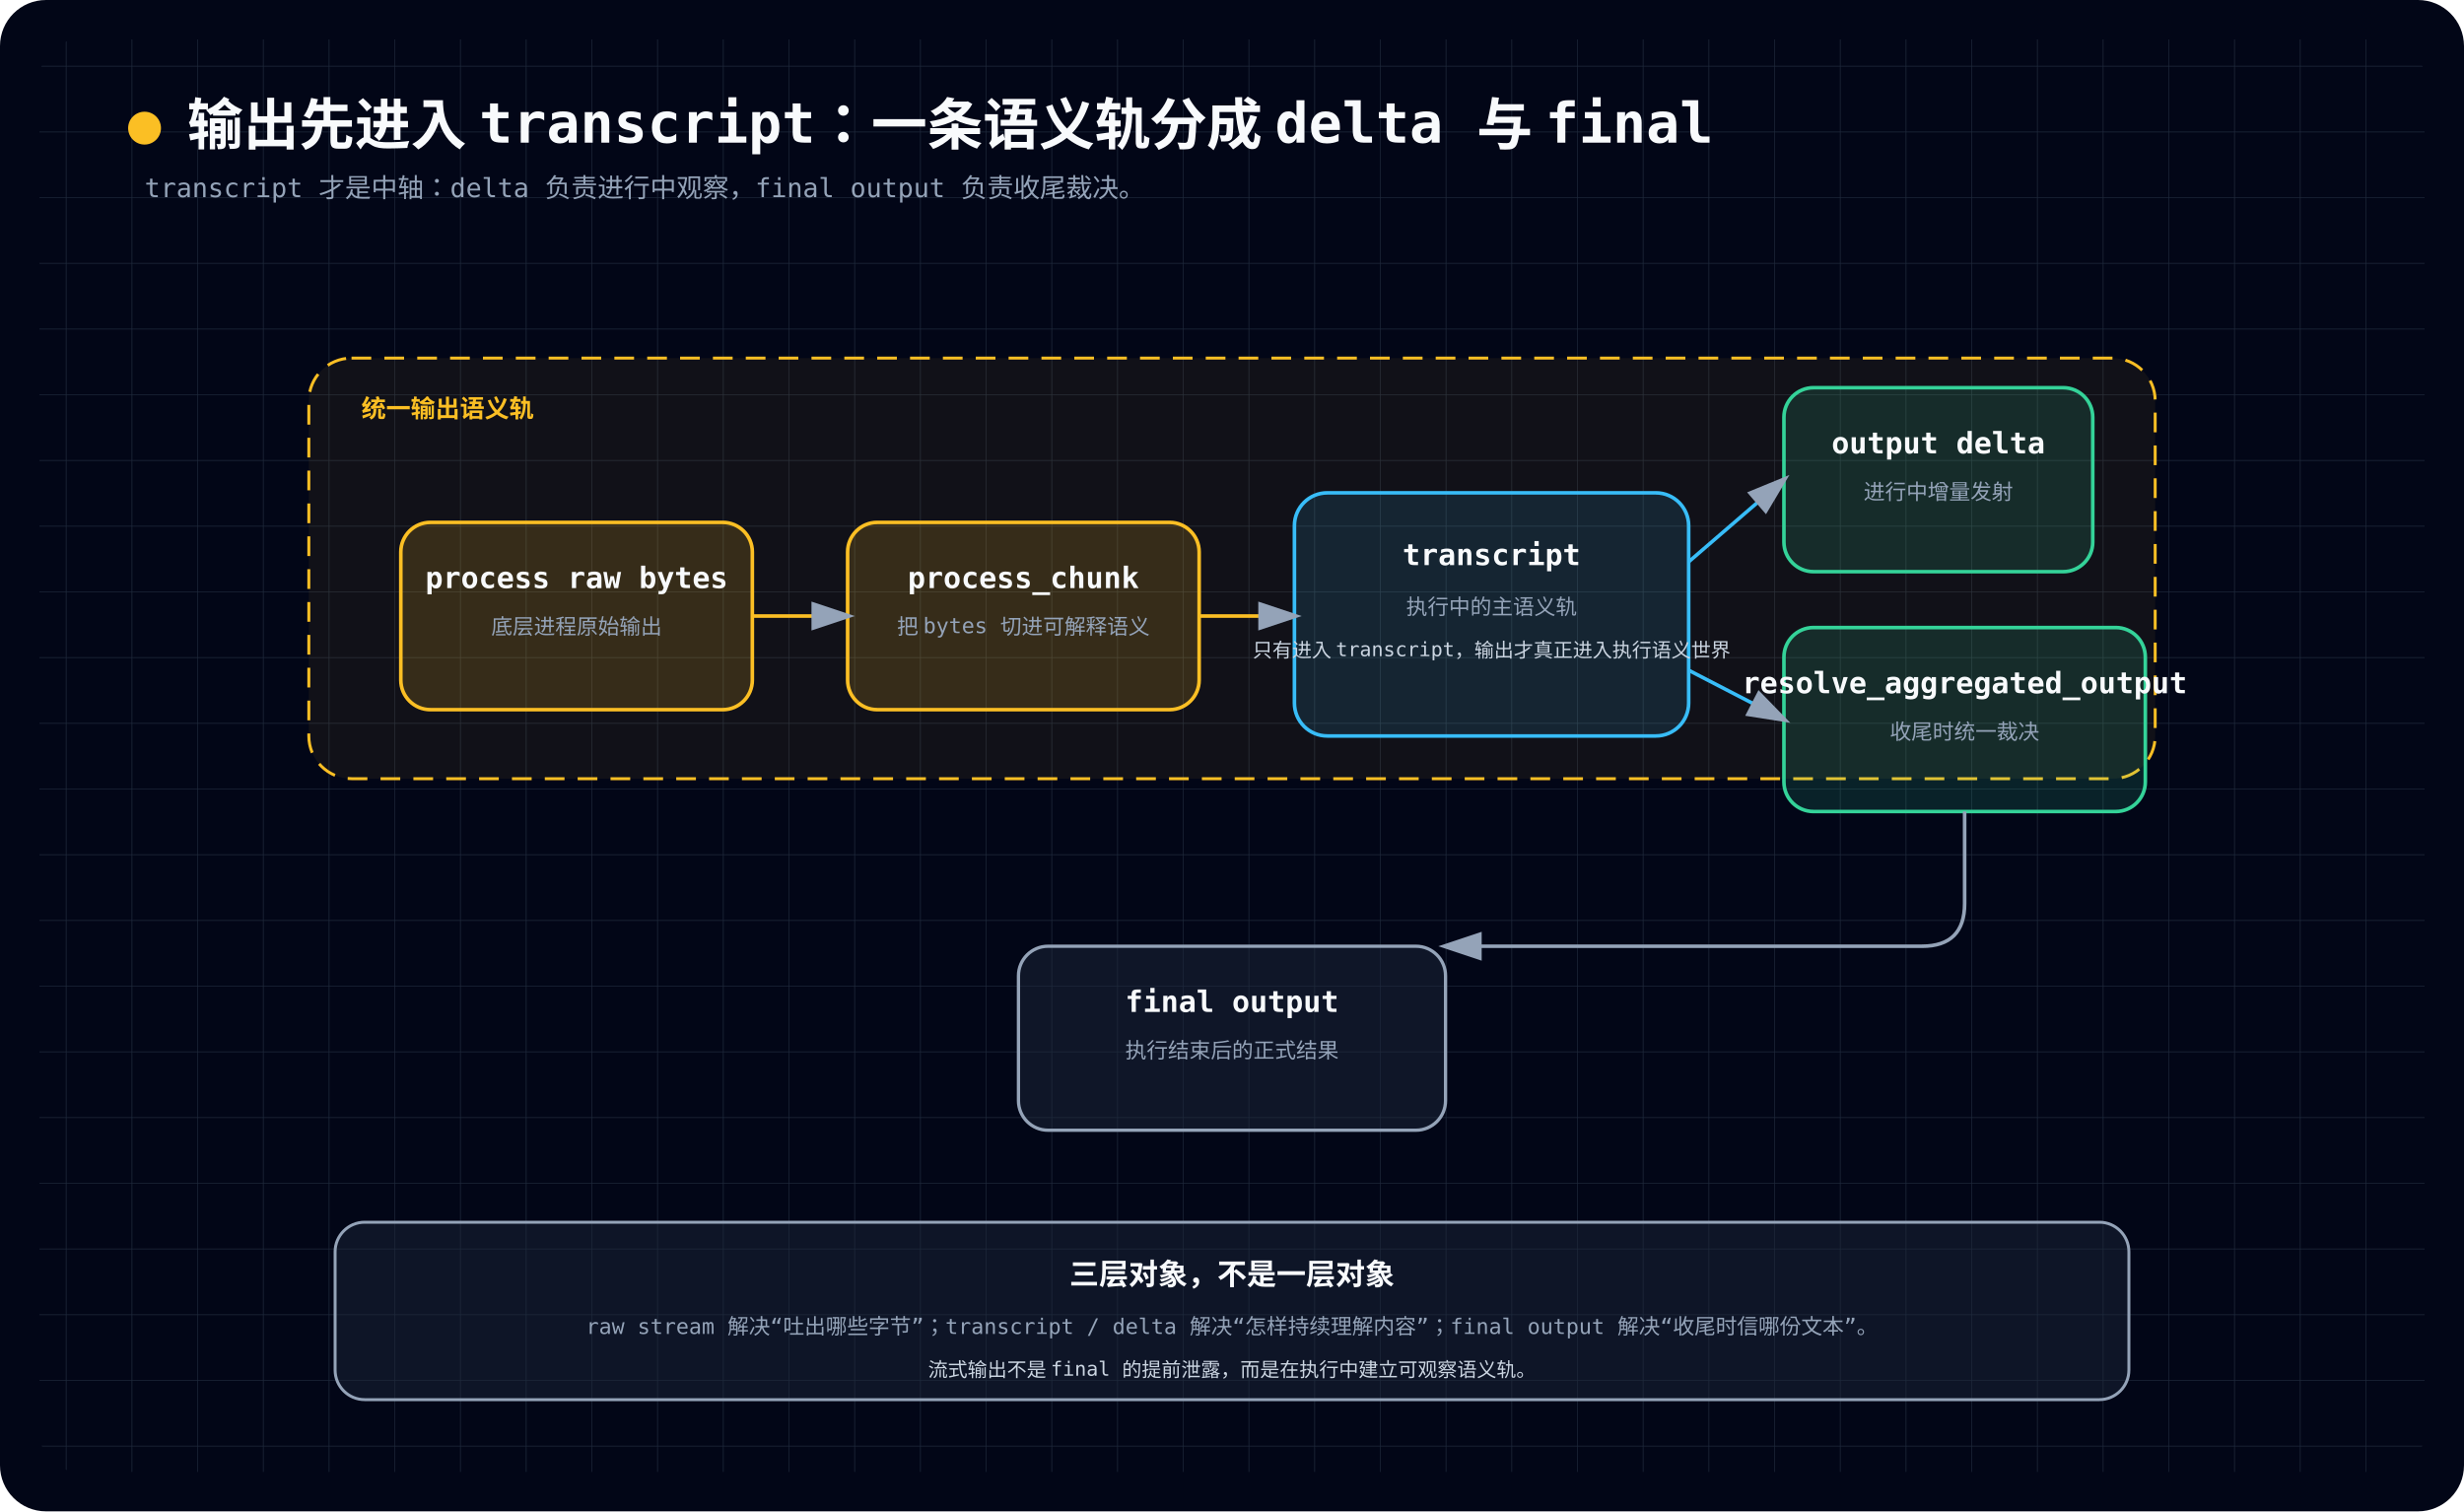
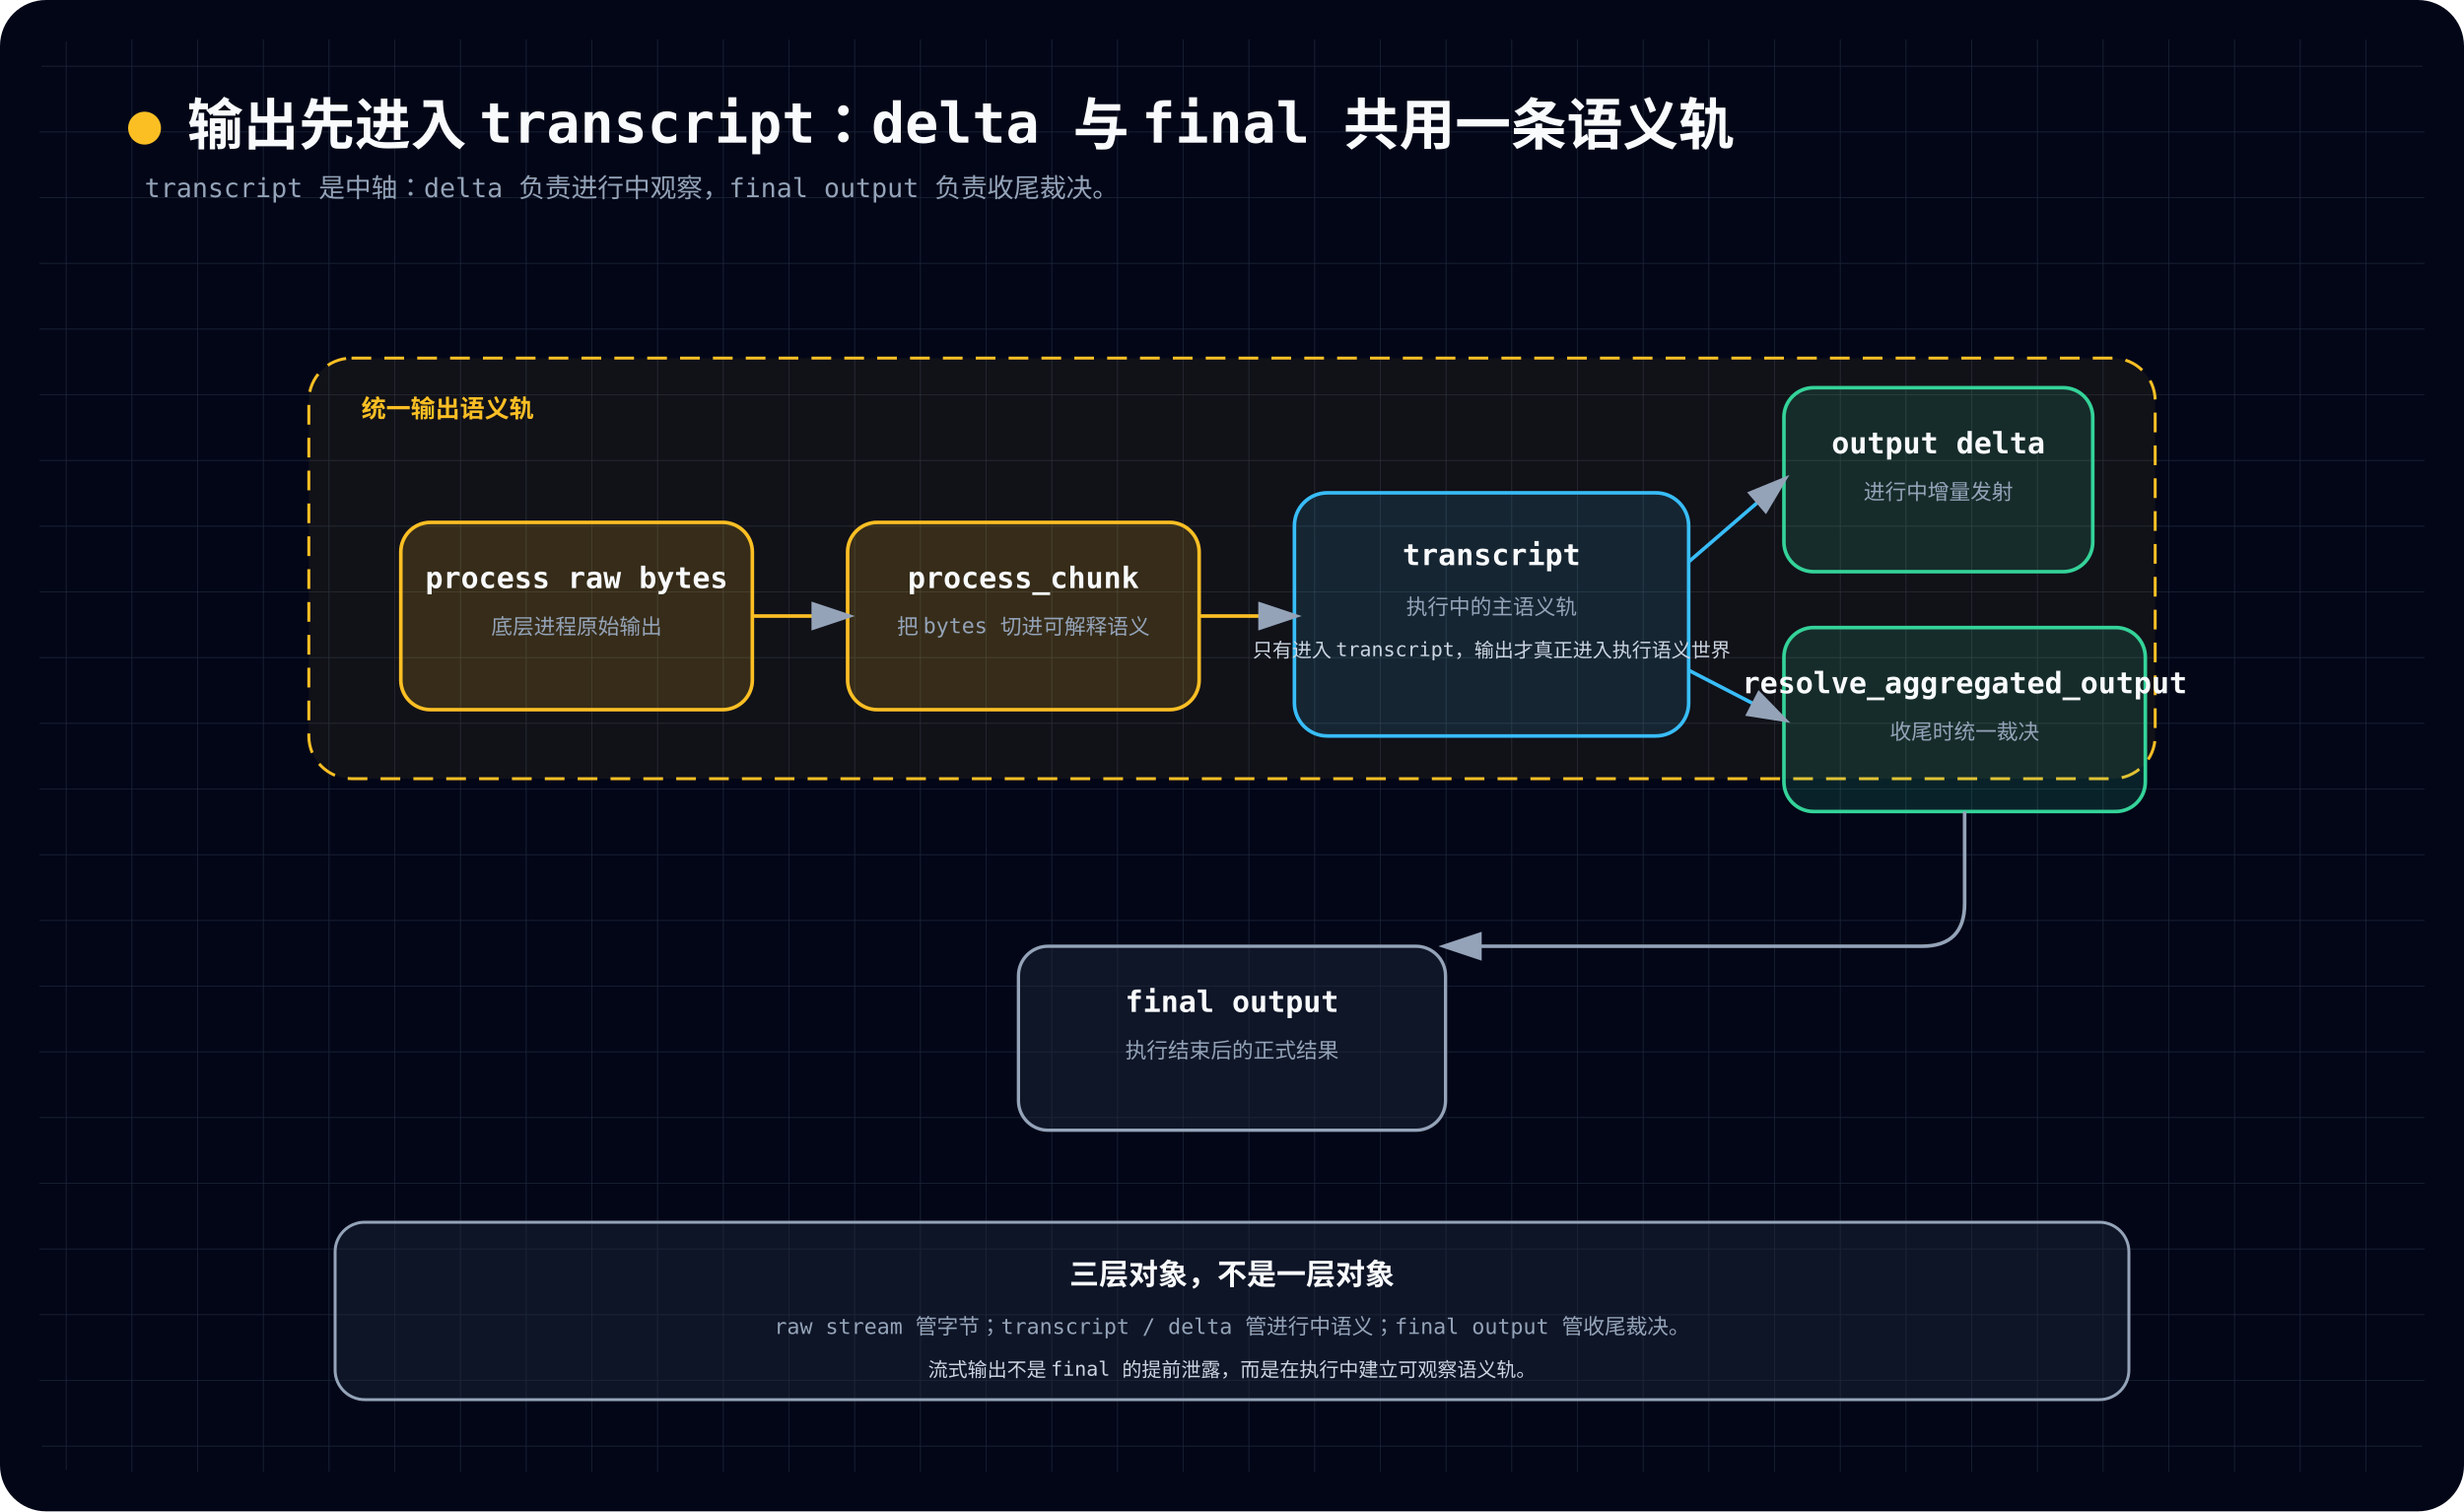
<svg xmlns="http://www.w3.org/2000/svg" width="1500" height="920" viewBox="0 0 1500 920" fill="none">
  <defs>
    <pattern id="grid" width="40" height="40" patternUnits="userSpaceOnUse">
      <path d="M 40 0 L 0 0 0 40" fill="none" stroke="#1e293b" stroke-width="0.8" />
    </pattern>
    <marker id="arrow" markerWidth="12" markerHeight="8" refX="10" refY="4" orient="auto">
      <polygon points="0 0, 12 4, 0 8" fill="#94a3b8" />
    </marker>
    <style>.title{font:700 34px 'JetBrains Mono',monospace;fill:#f8fafc}.subtitle{font:500 16px 'JetBrains Mono',monospace;fill:#94a3b8}.label{font:700 18px 'JetBrains Mono',monospace;fill:#f8fafc}.sub{font:500 13px 'JetBrains Mono',monospace;fill:#94a3b8}.tiny{font:500 12px 'JetBrains Mono',monospace;fill:#cbd5e1}.section{font:700 15px 'JetBrains Mono',monospace}.legend{font:600 12px 'JetBrains Mono',monospace;fill:#cbd5e1}</style>
  </defs>
  <rect width="1500" height="920" rx="28" fill="#020617" />
  <rect x="24" y="24" width="1452" height="872" rx="24" fill="url(#grid)" />
  <circle cx="88" cy="78" r="10" fill="#fbbf24" />
-   <text x="114" y="88" class="title">输出先进入 transcript：一条语义轨分成 delta 与 final</text>
-   <text x="88" y="120" class="subtitle">transcript 才是中轴：delta 负责进行中观察，final output 负责收尾裁决。</text>
+   <text x="114" y="88" class="title">输出先进入 transcript：delta 与 final 共用一条语义轨</text>
+   <text x="88" y="120" class="subtitle">transcript 是中轴：delta 负责进行中观察，final output 负责收尾裁决。</text>
  <rect x="188" y="218" width="1124" height="256" rx="26" fill="rgba(251,191,36,0.06)" stroke="#fbbf24" stroke-width="1.8" stroke-dasharray="12 8" />
  <text x="220" y="254" class="section" fill="#fbbf24">统一输出语义轨</text>
  <rect x="244" y="318" width="214" height="114" rx="18" fill="rgba(251,191,36,0.16)" stroke="#fbbf24" stroke-width="2.2" />
  <text x="351" y="358" text-anchor="middle" class="label">process raw bytes</text>
  <text x="351" y="386" text-anchor="middle" class="sub">底层进程原始输出</text>
  <rect x="516" y="318" width="214" height="114" rx="18" fill="rgba(251,191,36,0.16)" stroke="#fbbf24" stroke-width="2.2" />
  <text x="623" y="358" text-anchor="middle" class="label">process_chunk</text>
  <text x="623" y="386" text-anchor="middle" class="sub">把 bytes 切进可解释语义</text>
  <rect x="788" y="300" width="240" height="148" rx="20" fill="rgba(56,189,248,0.12)" stroke="#38bdf8" stroke-width="2.2" />
  <text x="908" y="344" text-anchor="middle" class="label">transcript</text>
  <text x="908" y="374" text-anchor="middle" class="sub">执行中的主语义轨</text>
  <text x="908" y="400" text-anchor="middle" class="tiny">只有进入 transcript，输出才真正进入执行语义世界</text>
  <rect x="1086" y="236" width="188" height="112" rx="18" fill="rgba(52,211,153,0.14)" stroke="#34d399" stroke-width="2.2" />
  <text x="1180" y="276" text-anchor="middle" class="label">output delta</text>
  <text x="1180" y="304" text-anchor="middle" class="sub">进行中增量发射</text>
  <rect x="1086" y="382" width="220" height="112" rx="18" fill="rgba(52,211,153,0.14)" stroke="#34d399" stroke-width="2.2" />
  <text x="1196" y="422" text-anchor="middle" class="label">resolve_aggregated_output</text>
  <text x="1196" y="450" text-anchor="middle" class="sub">收尾时统一裁决</text>
  <rect x="620" y="576" width="260" height="112" rx="18" fill="rgba(30,41,59,0.48)" stroke="#94a3b8" stroke-width="2" />
  <text x="750" y="616" text-anchor="middle" class="label">final output</text>
  <text x="750" y="644" text-anchor="middle" class="sub">执行结束后的正式结果</text>
  <line x1="458" y1="375" x2="516" y2="375" stroke="#fbbf24" stroke-width="2.2" marker-end="url(#arrow)" />
  <line x1="730" y1="375" x2="788" y2="375" stroke="#fbbf24" stroke-width="2.2" marker-end="url(#arrow)" />
  <path d="M 1028 342 L 1086 292" stroke="#38bdf8" stroke-width="2.2" fill="none" marker-end="url(#arrow)" />
  <path d="M 1028 408 L 1086 438" stroke="#38bdf8" stroke-width="2.2" fill="none" marker-end="url(#arrow)" />
  <path d="M 1196 494 L 1196 550 Q 1196 576 1170 576 L 880 576" stroke="#94a3b8" stroke-width="2.2" fill="none" marker-end="url(#arrow)" />
  <rect x="204" y="744" width="1092" height="108" rx="18" fill="rgba(30,41,59,0.44)" stroke="#94a3b8" stroke-width="1.8" />
  <text x="750" y="782" text-anchor="middle" class="label">三层对象，不是一层对象</text>
-   <text x="750" y="812" text-anchor="middle" class="sub">raw stream 解决“吐出哪些字节”；transcript / delta 解决“怎样持续理解内容”；final output 解决“收尾时信哪份文本”。</text>
+   <text x="750" y="812" text-anchor="middle" class="sub">raw stream 管字节；transcript / delta 管进行中语义；final output 管收尾裁决。</text>
  <text x="750" y="838" text-anchor="middle" class="tiny">流式输出不是 final 的提前泄露，而是在执行中建立可观察语义轨。</text>
</svg>
